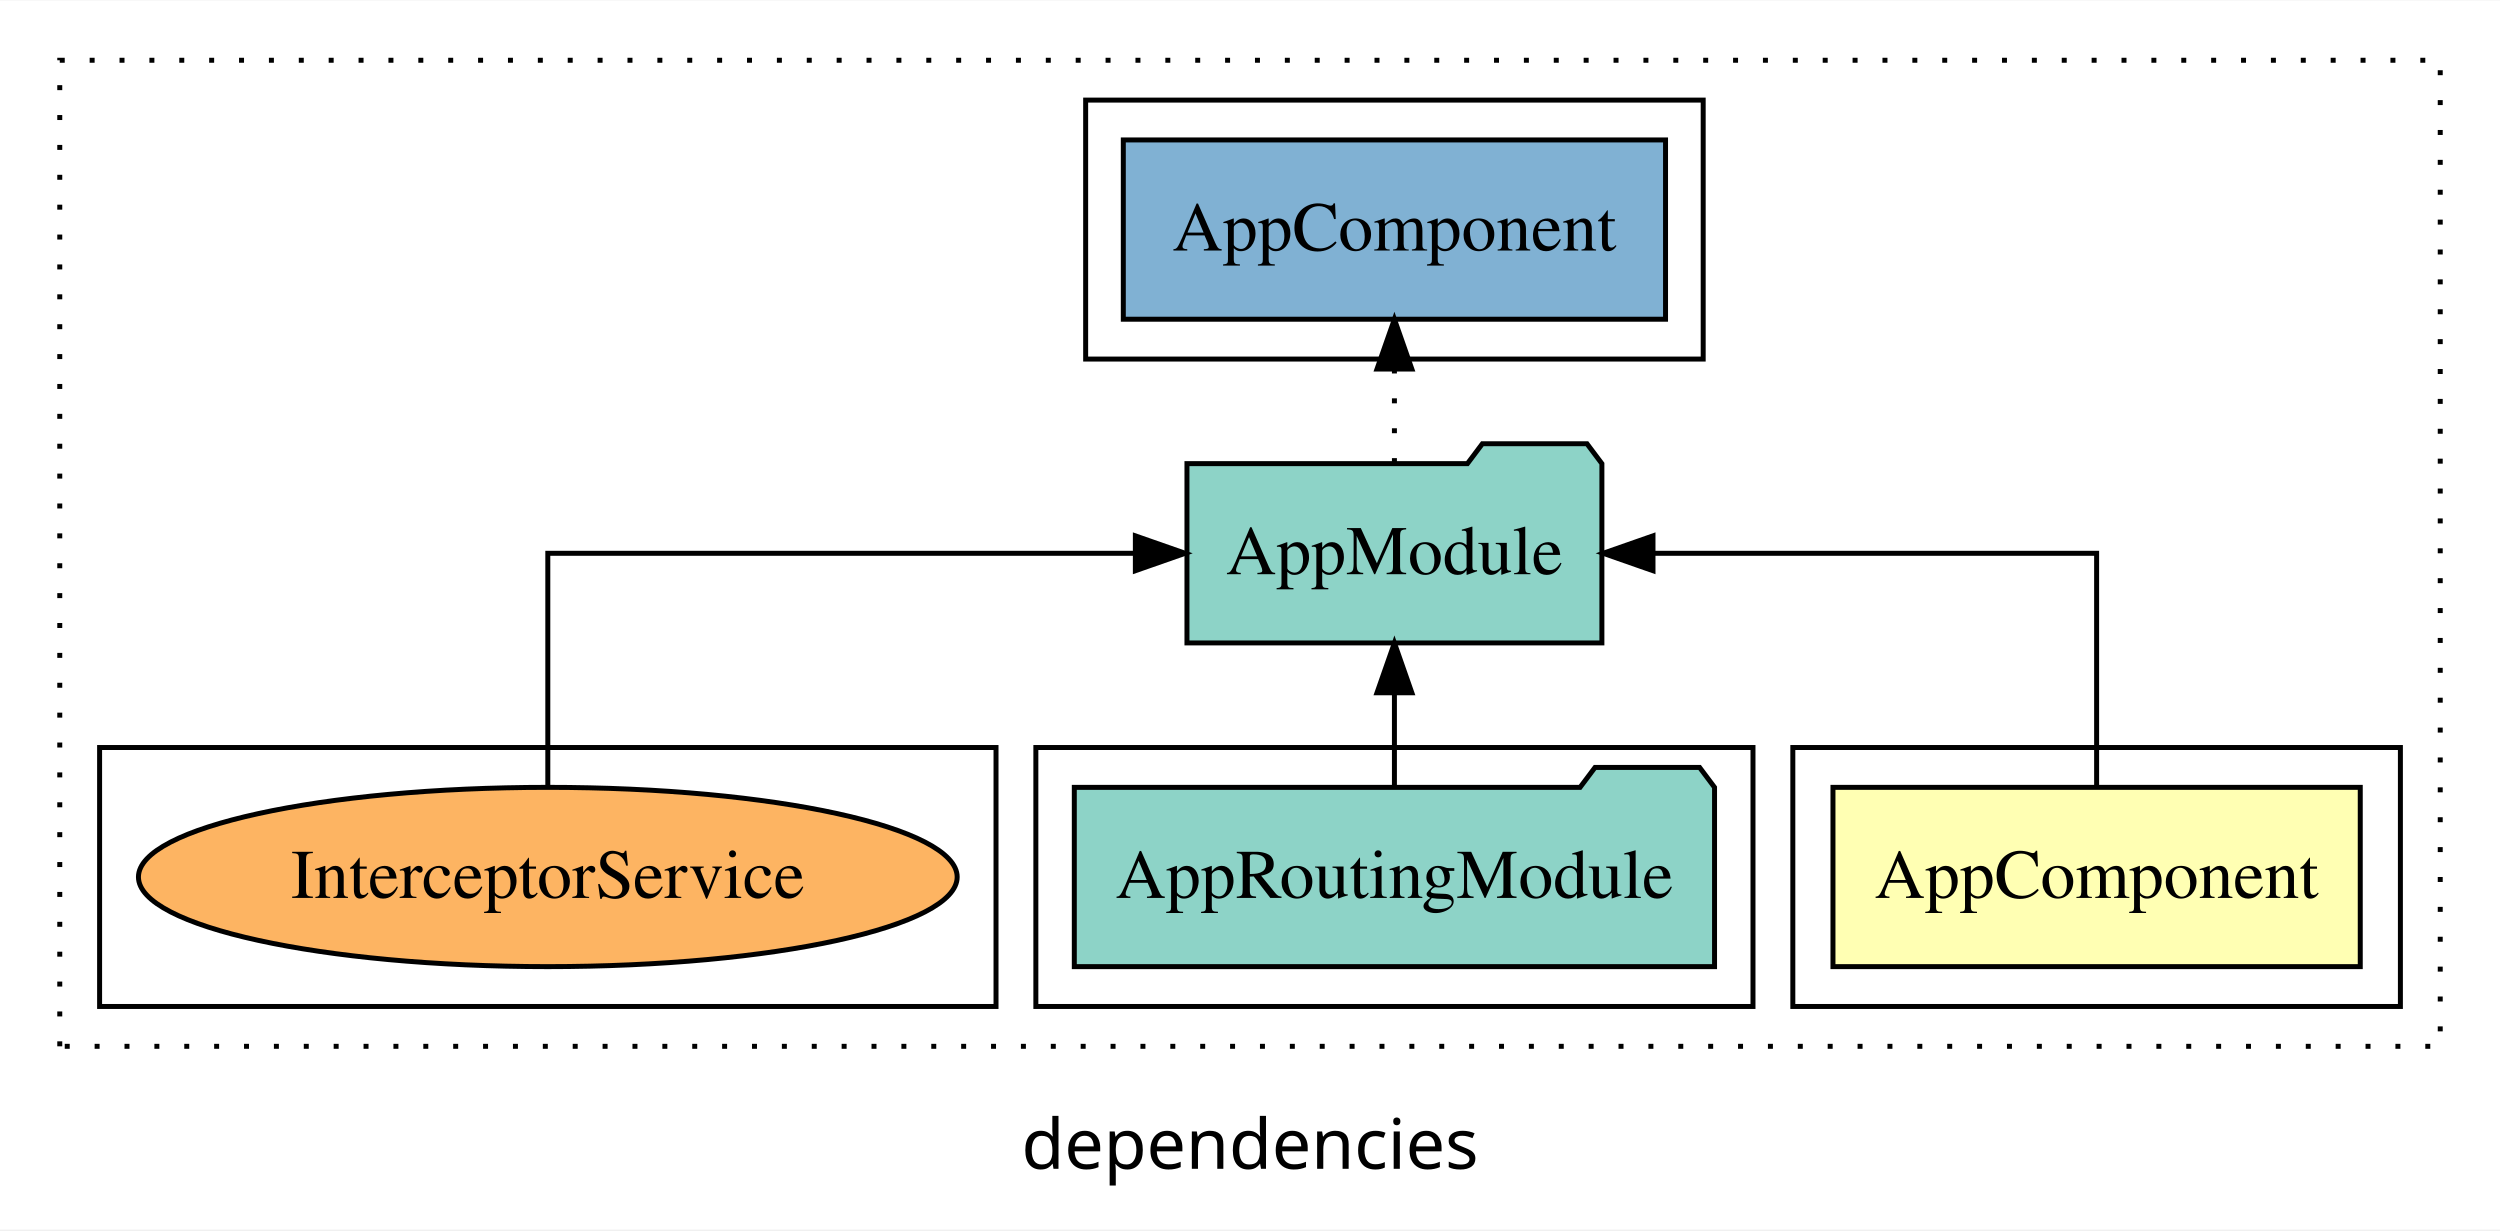
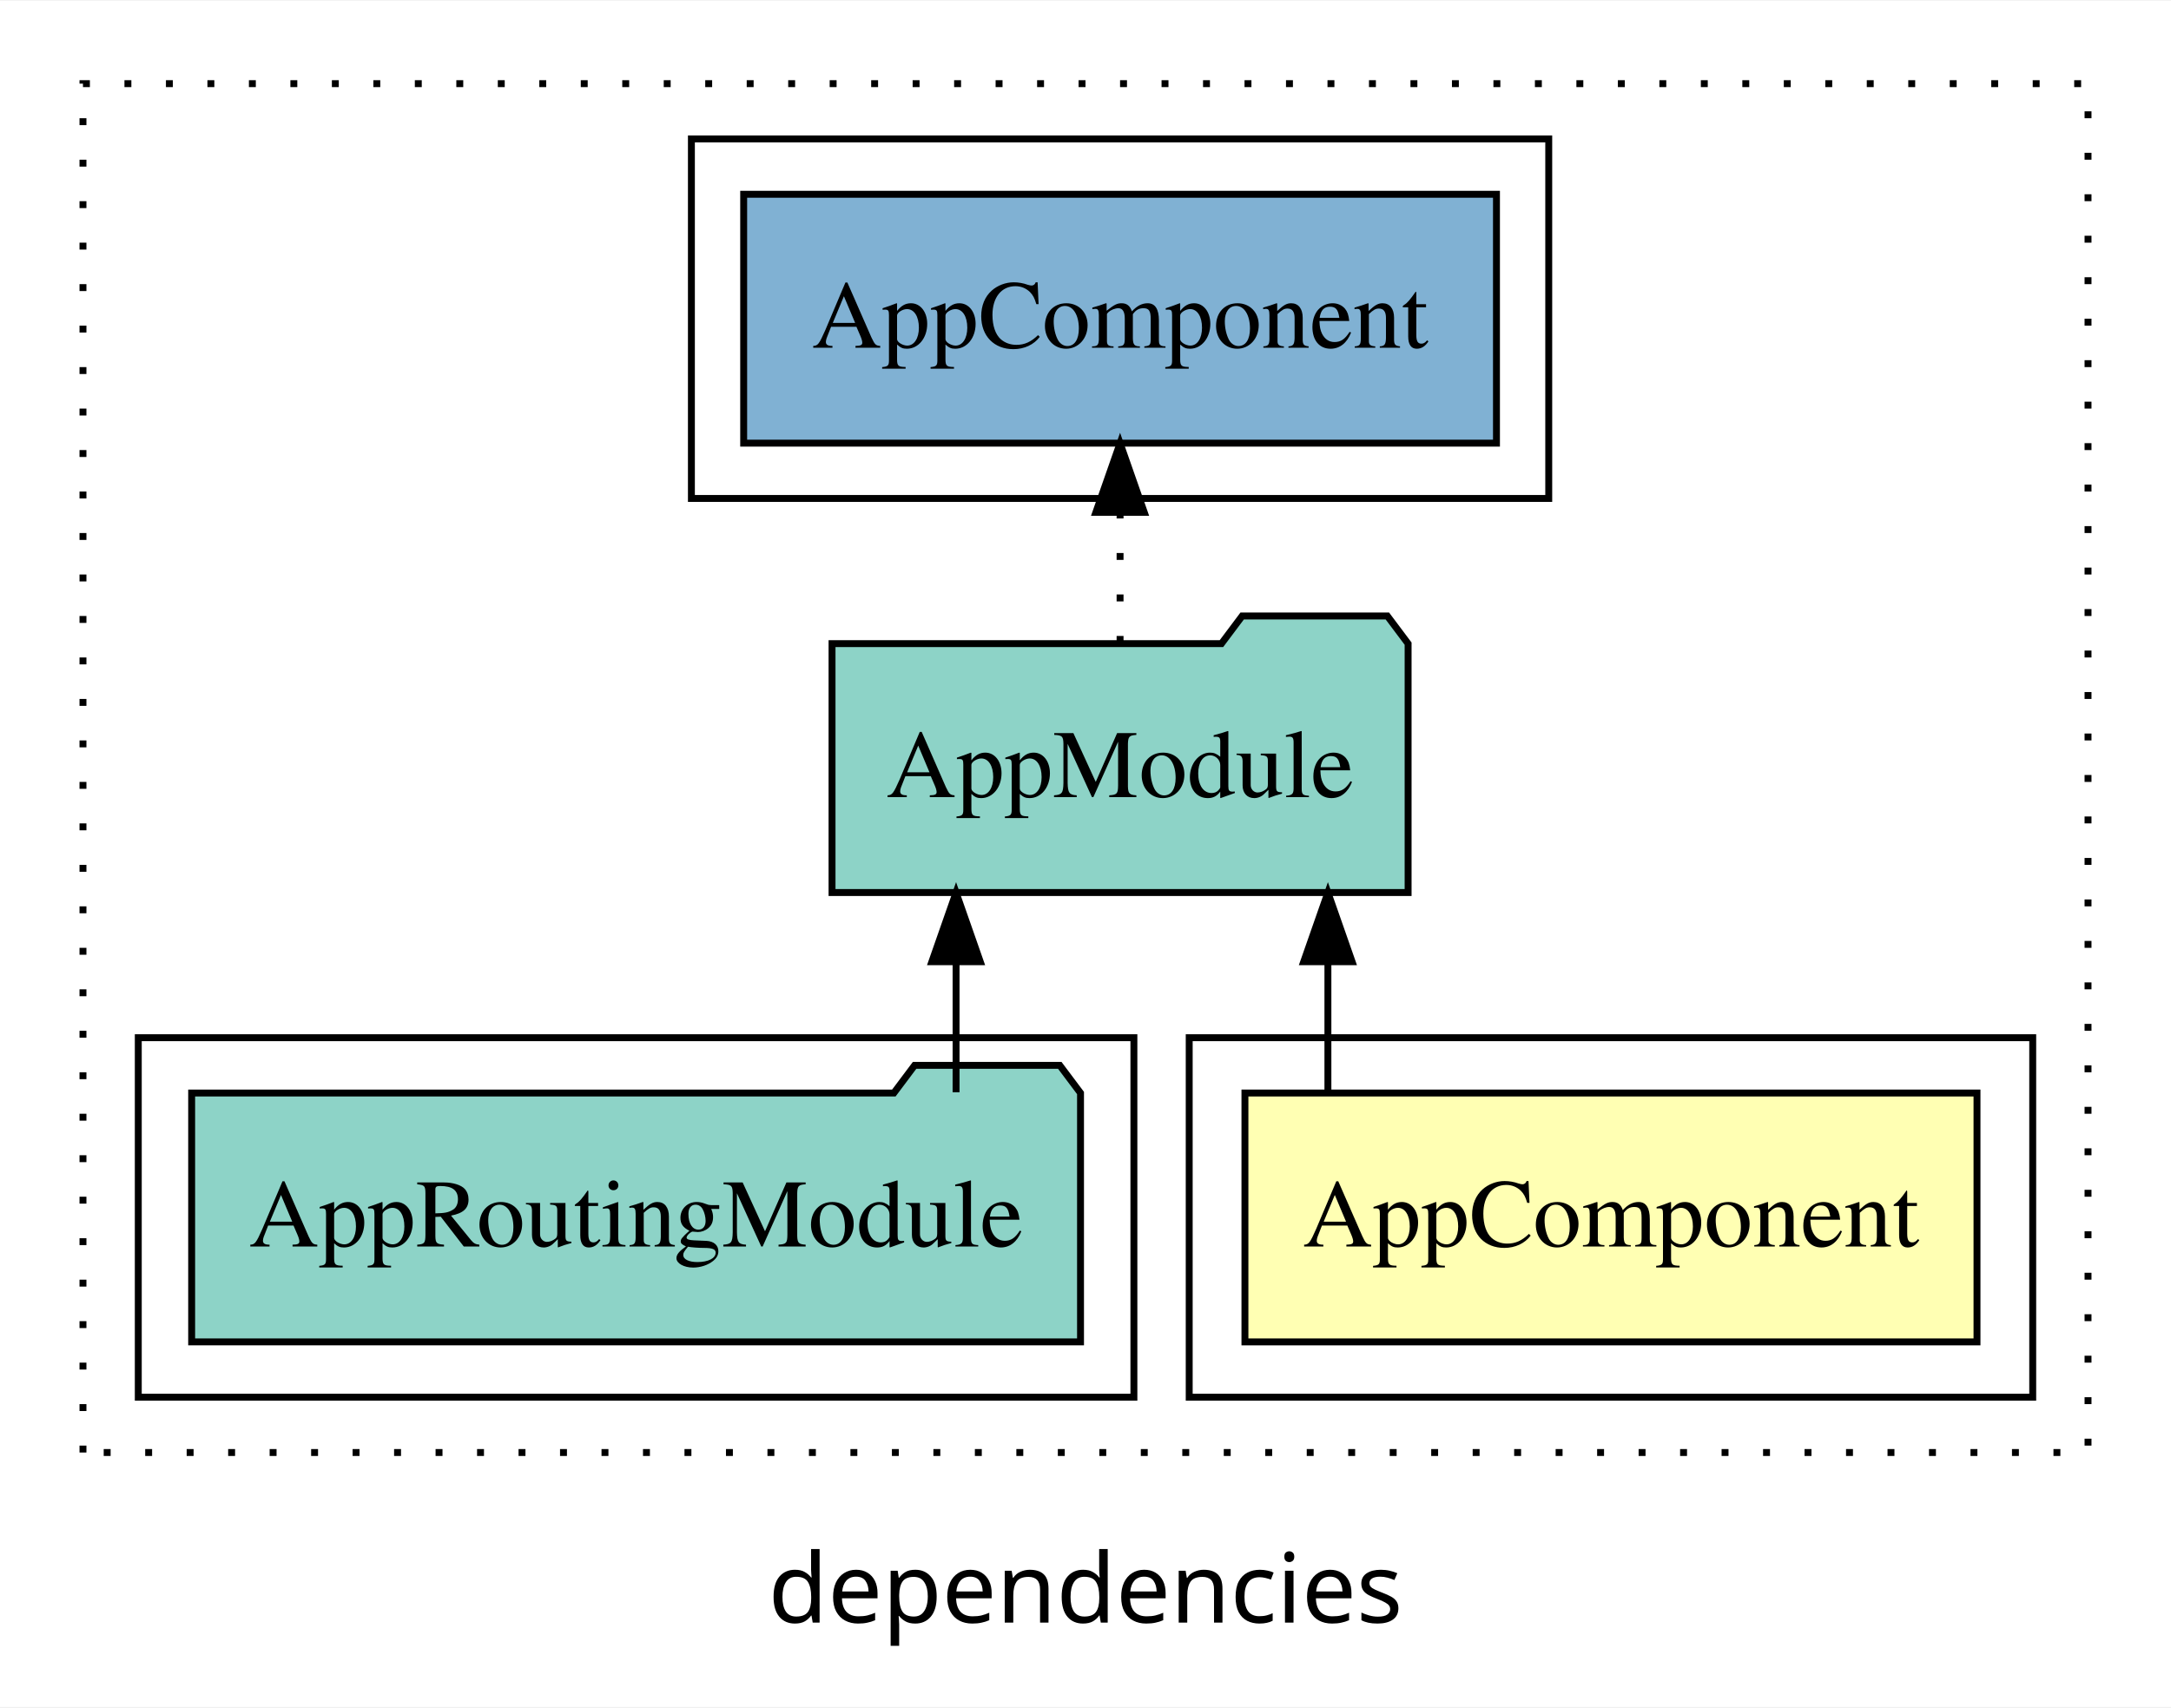
- <svg xmlns="http://www.w3.org/2000/svg" width="502pt" height="247pt" viewBox="0.00 0.00 502.00 246.80">
+ <svg xmlns="http://www.w3.org/2000/svg" width="314pt" height="247pt" viewBox="0.00 0.00 314.00 246.80">
  <g id="graph0" class="graph" transform="scale(1 1) rotate(0) translate(4 242.8)">
-     <polygon fill="white" stroke="transparent" points="-4,4 -4,-242.8 498,-242.8 498,4 -4,4" />
-     <text text-anchor="middle" x="247" y="-8.2" font-family="sans-serif" font-size="14.00">dependencies</text>
+     <polygon fill="white" stroke="transparent" points="-4,4 -4,-242.8 310,-242.8 310,4 -4,4" />
+     <text text-anchor="middle" x="153" y="-8.2" font-family="sans-serif" font-size="14.00">dependencies</text>
    <g id="clust1" class="cluster">
-       <polygon fill="none" stroke="black" stroke-dasharray="1,5" points="8,-32.8 8,-230.8 486,-230.8 486,-32.8 8,-32.8" />
+       <polygon fill="none" stroke="black" stroke-dasharray="1,5" points="8,-32.8 8,-230.8 298,-230.8 298,-32.8 8,-32.8" />
    </g>
    <g id="clust2" class="cluster">
-       <polygon fill="none" stroke="black" points="356,-40.8 356,-92.8 478,-92.8 478,-40.8 356,-40.8" />
+       <polygon fill="none" stroke="black" points="168,-40.8 168,-92.8 290,-92.8 290,-40.8 168,-40.8" />
    </g>
    <g id="clust4" class="cluster">
-       <polygon fill="none" stroke="black" points="204,-40.8 204,-92.8 348,-92.8 348,-40.8 204,-40.8" />
+       <polygon fill="none" stroke="black" points="16,-40.8 16,-92.8 160,-92.8 160,-40.8 16,-40.8" />
    </g>
    <g id="clust6" class="cluster">
-       <polygon fill="none" stroke="black" points="214,-170.8 214,-222.8 338,-222.8 338,-170.8 214,-170.8" />
-     </g>
-     <g id="clust7" class="cluster">
-       <polygon fill="none" stroke="black" points="16,-40.8 16,-92.8 196,-92.8 196,-40.8 16,-40.8" />
+       <polygon fill="none" stroke="black" points="96,-170.8 96,-222.8 220,-222.8 220,-170.8 96,-170.8" />
    </g>
    <g id="node1" class="node">
-       <polygon fill="#ffffb3" stroke="black" points="469.94,-84.8 364.06,-84.8 364.06,-48.8 469.94,-48.8 469.94,-84.8" />
-       <text text-anchor="middle" x="417" y="-62.6" font-family="Times,serif" font-size="14.00">AppComponent</text>
+       <polygon fill="#ffffb3" stroke="black" points="281.94,-84.8 176.06,-84.8 176.06,-48.8 281.94,-48.8 281.94,-84.8" />
+       <text text-anchor="middle" x="229" y="-62.6" font-family="Times,serif" font-size="14.00">AppComponent</text>
    </g>
    <g id="node2" class="node">
-       <polygon fill="#8dd3c7" stroke="black" points="317.66,-149.8 314.66,-153.8 293.66,-153.8 290.66,-149.8 234.34,-149.8 234.34,-113.8 317.66,-113.8 317.66,-149.8" />
-       <text text-anchor="middle" x="276" y="-127.6" font-family="Times,serif" font-size="14.00">AppModule</text>
+       <polygon fill="#8dd3c7" stroke="black" points="199.66,-149.8 196.66,-153.8 175.66,-153.8 172.66,-149.8 116.34,-149.8 116.34,-113.8 199.66,-113.8 199.66,-149.8" />
+       <text text-anchor="middle" x="158" y="-127.6" font-family="Times,serif" font-size="14.00">AppModule</text>
    </g>
    <g id="edge1" class="edge">
-       <path fill="none" stroke="black" d="M417,-84.91C417,-104.14 417,-131.8 417,-131.8 417,-131.8 327.92,-131.8 327.92,-131.8" />
-       <polygon fill="black" stroke="black" points="327.92,-128.3 317.92,-131.8 327.92,-135.3 327.92,-128.3" />
+       <path fill="none" stroke="black" d="M188.06,-84.91C188.06,-84.91 188.06,-103.79 188.06,-103.79" />
+       <polygon fill="black" stroke="black" points="184.56,-103.79 188.06,-113.79 191.56,-103.79 184.56,-103.79" />
    </g>
    <g id="node4" class="node">
-       <polygon fill="#80b1d3" stroke="black" points="330.44,-214.8 221.56,-214.8 221.56,-178.8 330.44,-178.8 330.44,-214.8" />
-       <text text-anchor="middle" x="276" y="-192.6" font-family="Times,serif" font-size="14.00">AppComponent </text>
+       <polygon fill="#80b1d3" stroke="black" points="212.44,-214.8 103.56,-214.8 103.56,-178.8 212.44,-178.8 212.44,-214.8" />
+       <text text-anchor="middle" x="158" y="-192.6" font-family="Times,serif" font-size="14.00">AppComponent </text>
    </g>
    <g id="edge3" class="edge">
-       <path fill="none" stroke="black" stroke-dasharray="1,5" d="M276,-149.91C276,-149.91 276,-168.79 276,-168.79" />
-       <polygon fill="black" stroke="black" points="272.5,-168.79 276,-178.79 279.5,-168.79 272.5,-168.79" />
+       <path fill="none" stroke="black" stroke-dasharray="1,5" d="M158,-149.91C158,-149.91 158,-168.79 158,-168.79" />
+       <polygon fill="black" stroke="black" points="154.5,-168.79 158,-178.79 161.5,-168.79 154.5,-168.79" />
    </g>
    <g id="node3" class="node">
-       <polygon fill="#8dd3c7" stroke="black" points="340.28,-84.8 337.28,-88.8 316.28,-88.8 313.28,-84.8 211.72,-84.8 211.72,-48.8 340.28,-48.8 340.28,-84.8" />
-       <text text-anchor="middle" x="276" y="-62.6" font-family="Times,serif" font-size="14.00">AppRoutingModule</text>
+       <polygon fill="#8dd3c7" stroke="black" points="152.28,-84.8 149.28,-88.8 128.28,-88.8 125.28,-84.8 23.72,-84.8 23.72,-48.8 152.28,-48.8 152.28,-84.8" />
+       <text text-anchor="middle" x="88" y="-62.6" font-family="Times,serif" font-size="14.00">AppRoutingModule</text>
    </g>
    <g id="edge2" class="edge">
-       <path fill="none" stroke="black" d="M276,-84.91C276,-84.91 276,-103.79 276,-103.79" />
-       <polygon fill="black" stroke="black" points="272.5,-103.79 276,-113.79 279.5,-103.79 272.5,-103.79" />
-     </g>
-     <g id="node5" class="node">
-       <ellipse fill="#fdb462" stroke="black" cx="106" cy="-66.8" rx="82.2" ry="18" />
-       <text text-anchor="middle" x="106" y="-62.6" font-family="Times,serif" font-size="14.00">InterceptorService</text>
-     </g>
-     <g id="edge4" class="edge">
-       <path fill="none" stroke="black" d="M106,-84.91C106,-104.14 106,-131.8 106,-131.8 106,-131.8 223.98,-131.8 223.98,-131.8" />
-       <polygon fill="black" stroke="black" points="223.98,-135.3 233.98,-131.8 223.98,-128.3 223.98,-135.3" />
+       <path fill="none" stroke="black" d="M134.28,-84.91C134.28,-84.91 134.28,-103.79 134.28,-103.79" />
+       <polygon fill="black" stroke="black" points="130.78,-103.79 134.28,-113.79 137.78,-103.79 130.78,-103.79" />
    </g>
  </g>
</svg>
